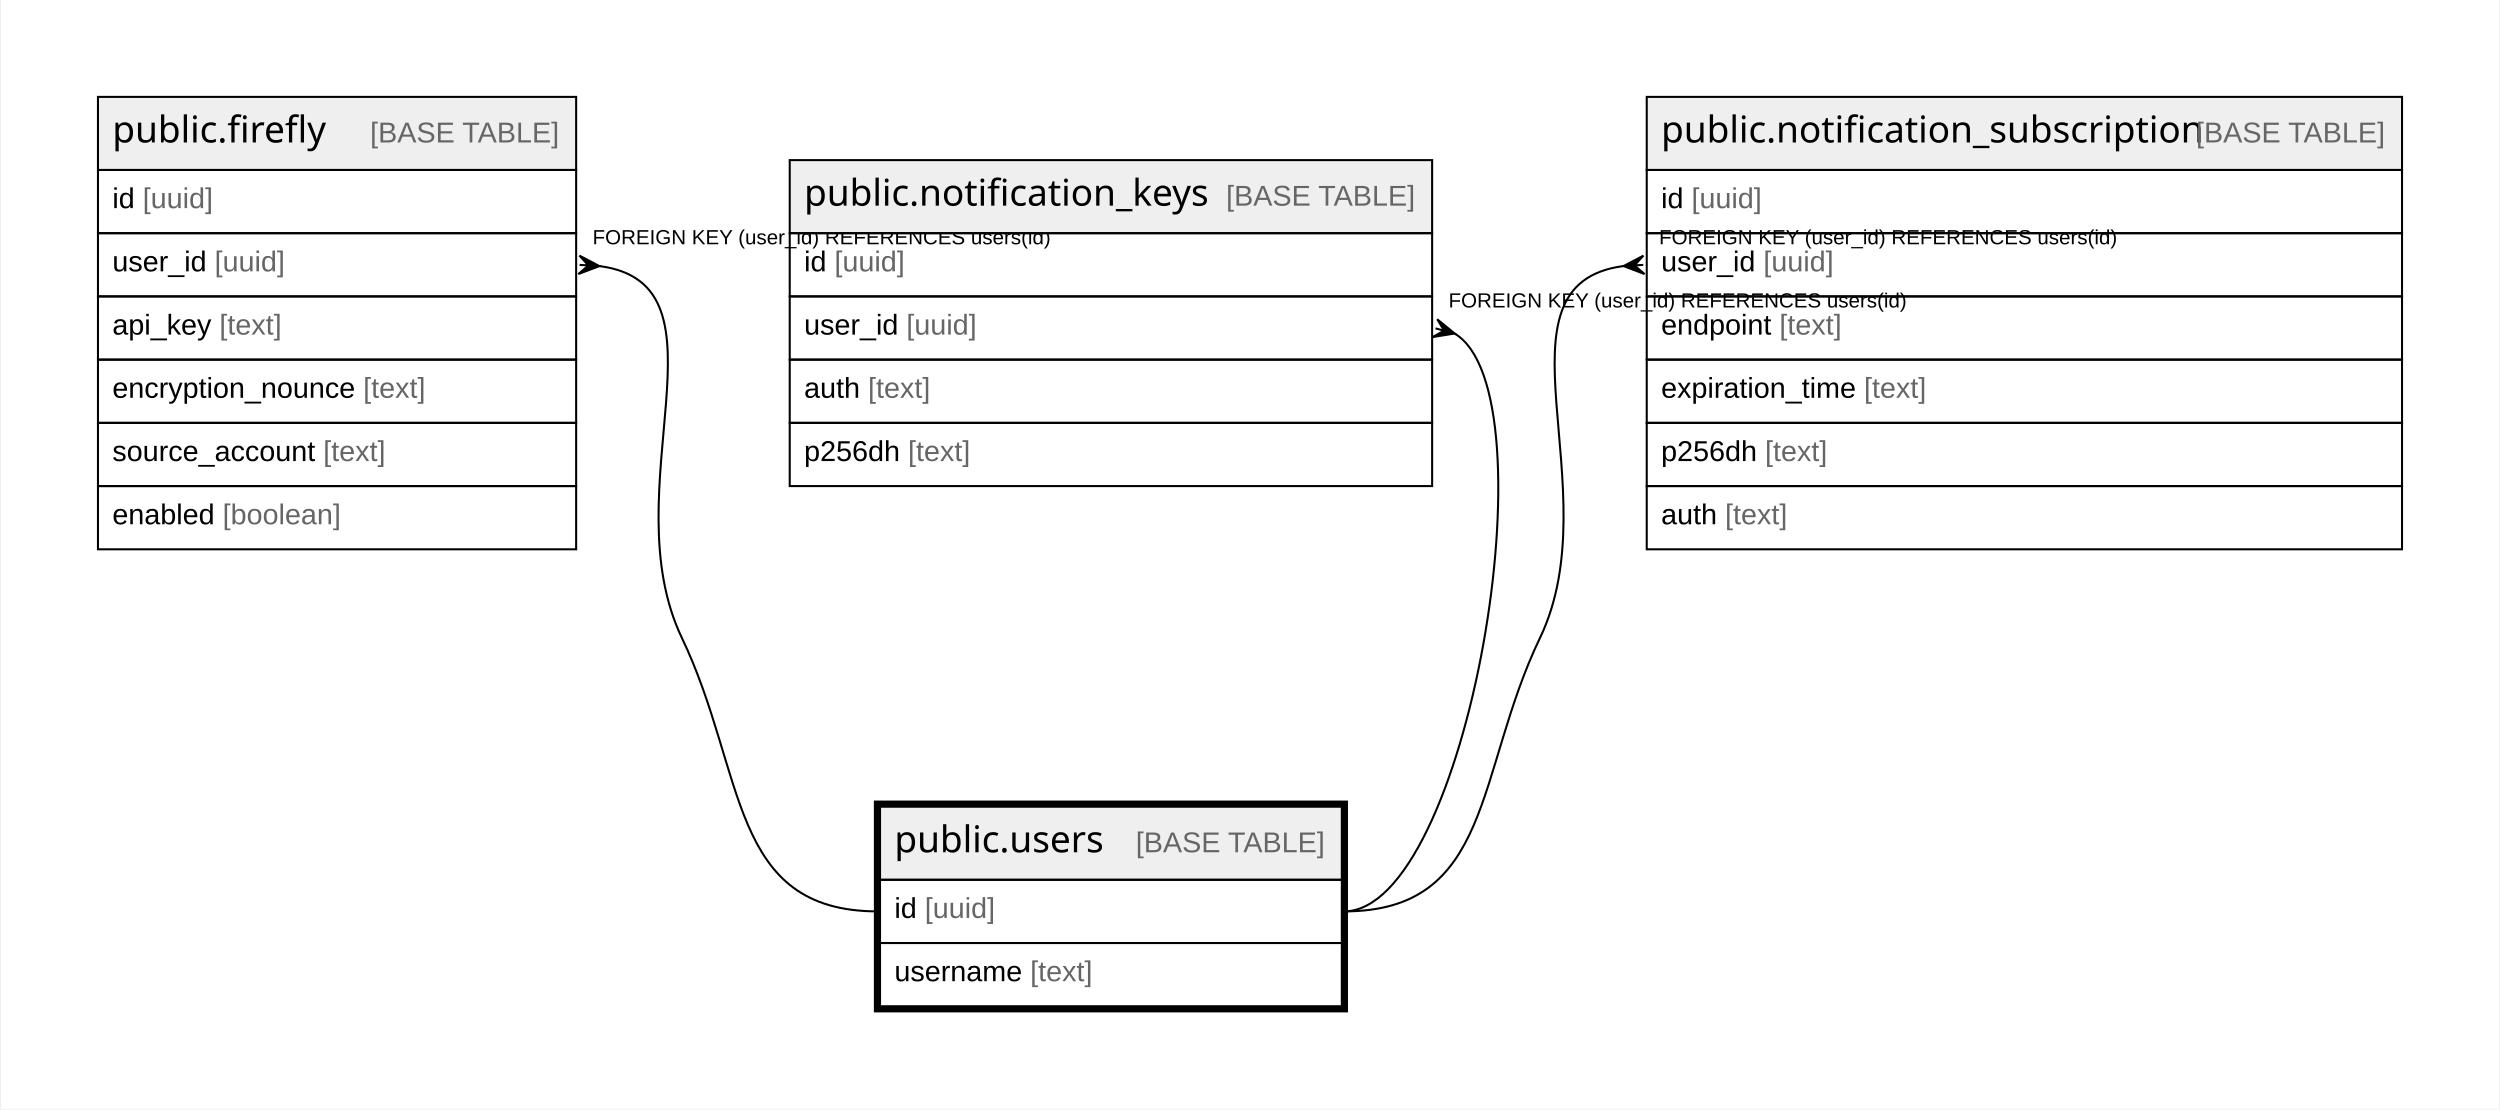
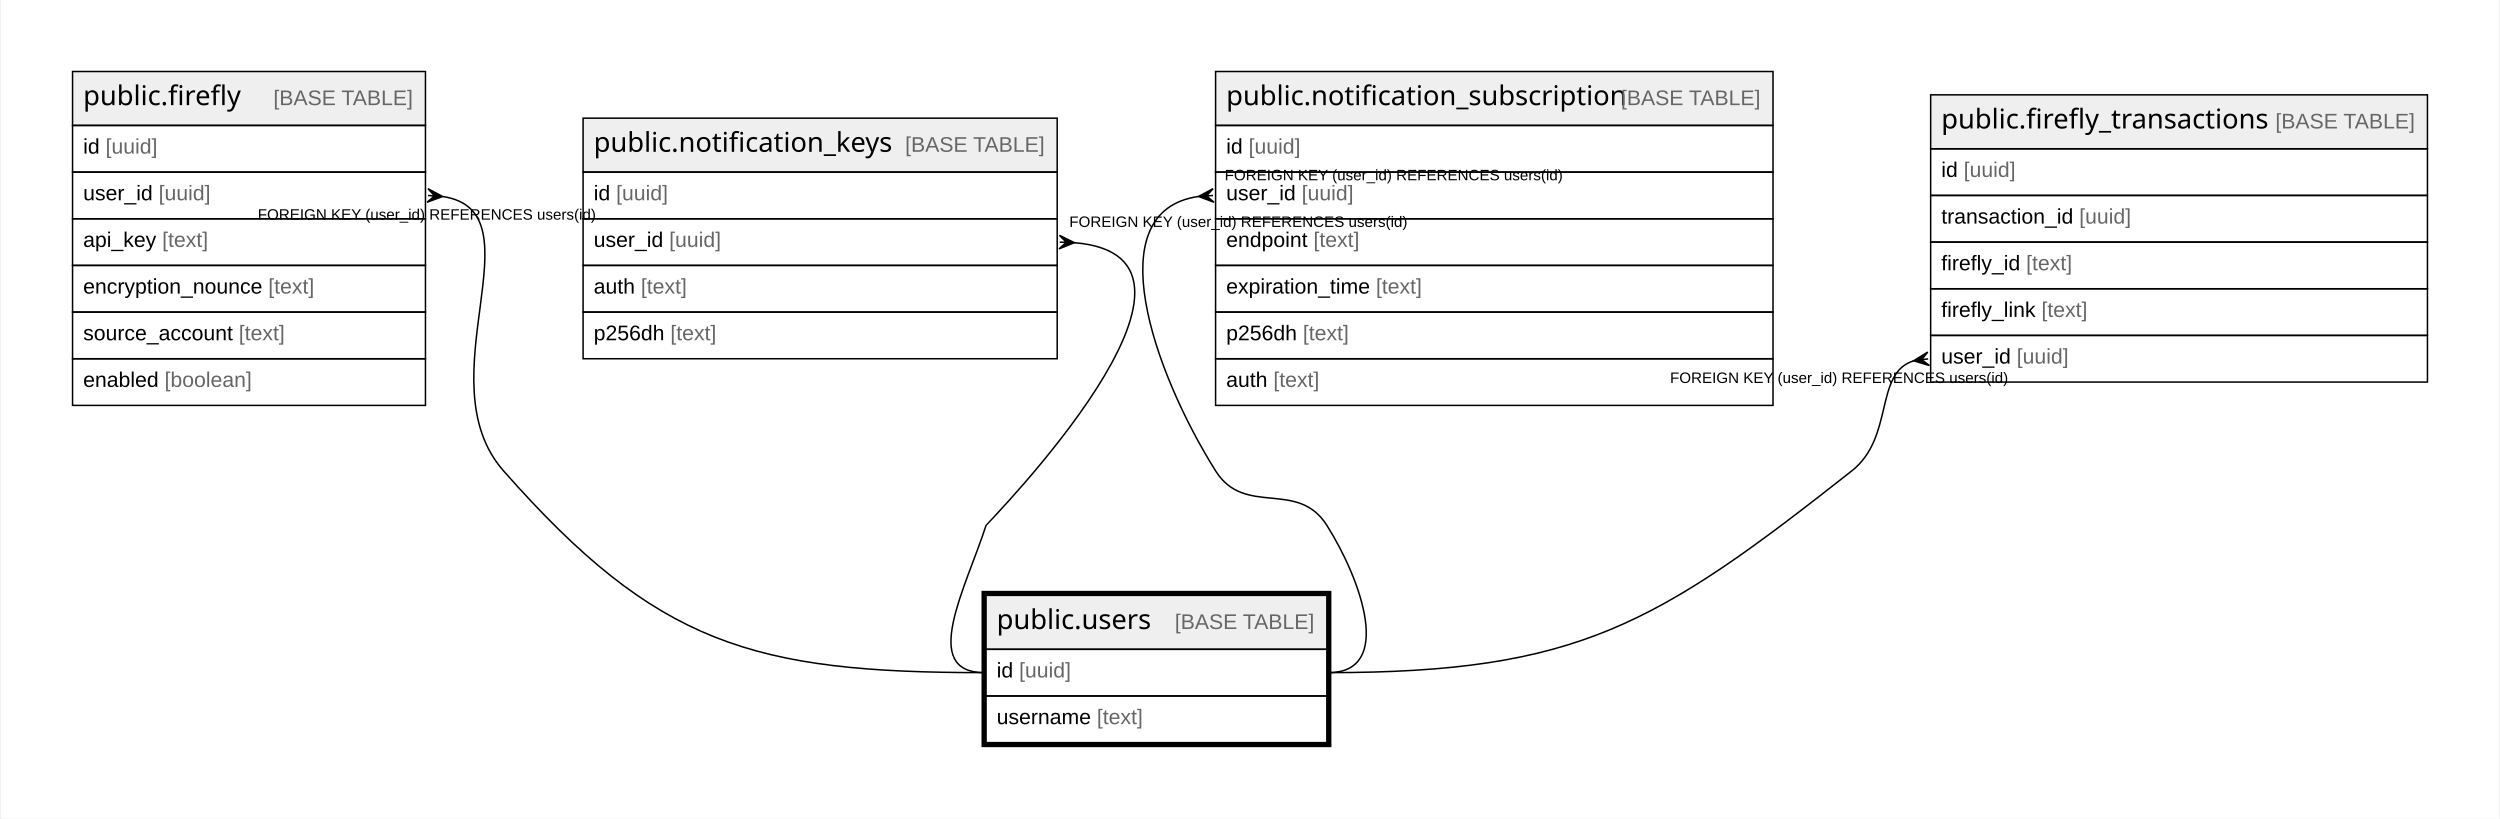
- <svg xmlns="http://www.w3.org/2000/svg" width="1217pt" height="540pt" viewBox="0.00 0.00 1216.85 540.40">
+ <svg xmlns="http://www.w3.org/2000/svg" width="1649pt" height="540pt" viewBox="0.00 0.00 1648.84 540.40">
  <g id="graph0" class="graph" transform="scale(1 1) rotate(0) translate(4 536.4)">
-     <polygon fill="white" stroke="none" points="-4,4 -4,-536.4 1212.85,-536.4 1212.85,4 -4,4" />
+     <polygon fill="white" stroke="none" points="-4,4 -4,-536.4 1644.84,-536.4 1644.84,4 -4,4" />
    <g id="node1" class="node">
-       <polygon fill="#efefef" stroke="none" points="424.19,-107.8 424.19,-143.4 649.16,-143.4 649.16,-107.8 424.19,-107.8" />
-       <polygon fill="none" stroke="black" points="424.19,-107.8 424.19,-143.4 649.16,-143.4 649.16,-107.8 424.19,-107.8" />
-       <text text-anchor="start" x="431.19" y="-121.2" font-family="Arial Bold" font-size="18.00">public.users</text>
-       <text text-anchor="start" x="517.67" y="-121.2" font-family="Arial" font-size="14.00">    </text>
-       <text text-anchor="start" x="548.79" y="-121.2" font-family="Arial" font-size="14.00" fill="#666666">[BASE TABLE]</text>
-       <polygon fill="none" stroke="black" points="424.19,-77 424.19,-107.8 649.16,-107.8 649.16,-77 424.19,-77" />
-       <text text-anchor="start" x="431.19" y="-89.2" font-family="Arial" font-size="14.00">id </text>
-       <text text-anchor="start" x="445.98" y="-89.2" font-family="Arial" font-size="14.00" fill="#666666">[uuid]</text>
-       <polygon fill="none" stroke="black" points="424.19,-46.2 424.19,-77 649.16,-77 649.16,-46.2 424.19,-46.2" />
-       <text text-anchor="start" x="431.19" y="-58.4" font-family="Arial" font-size="14.00">username </text>
-       <text text-anchor="start" x="497.33" y="-58.4" font-family="Arial" font-size="14.00" fill="#666666">[text]</text>
-       <polygon fill="none" stroke="black" stroke-width="3" points="422.69,-44.7 422.69,-144.9 650.66,-144.9 650.66,-44.7 422.69,-44.7" />
+       <polygon fill="#efefef" stroke="none" points="646.19,-107.8 646.19,-143.4 871.16,-143.4 871.16,-107.8 646.19,-107.8" />
+       <polygon fill="none" stroke="black" points="646.19,-107.8 646.19,-143.4 871.16,-143.4 871.16,-107.8 646.19,-107.8" />
+       <text text-anchor="start" x="653.19" y="-121.2" font-family="Arial Bold" font-size="18.00">public.users</text>
+       <text text-anchor="start" x="739.67" y="-121.2" font-family="Arial" font-size="14.00">    </text>
+       <text text-anchor="start" x="770.79" y="-121.2" font-family="Arial" font-size="14.00" fill="#666666">[BASE TABLE]</text>
+       <polygon fill="none" stroke="black" points="646.19,-77 646.19,-107.8 871.16,-107.8 871.16,-77 646.19,-77" />
+       <text text-anchor="start" x="653.19" y="-89.2" font-family="Arial" font-size="14.00">id </text>
+       <text text-anchor="start" x="667.98" y="-89.2" font-family="Arial" font-size="14.00" fill="#666666">[uuid]</text>
+       <polygon fill="none" stroke="black" points="646.19,-46.2 646.19,-77 871.16,-77 871.16,-46.2 646.19,-46.2" />
+       <text text-anchor="start" x="653.19" y="-58.4" font-family="Arial" font-size="14.00">username </text>
+       <text text-anchor="start" x="719.33" y="-58.4" font-family="Arial" font-size="14.00" fill="#666666">[text]</text>
+       <polygon fill="none" stroke="black" stroke-width="3" points="644.69,-44.7 644.69,-144.9 872.66,-144.9 872.66,-44.7 644.69,-44.7" />
    </g>
    <g id="node2" class="node">
      <polygon fill="#efefef" stroke="none" points="43.2,-453.6 43.2,-489.2 276.15,-489.2 276.15,-453.6 43.2,-453.6" />
      <polygon fill="none" stroke="black" points="43.2,-453.6 43.2,-489.2 276.15,-489.2 276.15,-453.6 43.2,-453.6" />
      <text text-anchor="start" x="50.2" y="-467" font-family="Arial Bold" font-size="18.00">public.firefly</text>
      <text text-anchor="start" x="144.66" y="-467" font-family="Arial" font-size="14.00">    </text>
      <text text-anchor="start" x="175.78" y="-467" font-family="Arial" font-size="14.00" fill="#666666">[BASE TABLE]</text>
      <polygon fill="none" stroke="black" points="43.2,-422.8 43.2,-453.6 276.15,-453.6 276.15,-422.8 43.2,-422.8" />
      <text text-anchor="start" x="50.2" y="-435" font-family="Arial" font-size="14.00">id </text>
      <text text-anchor="start" x="64.99" y="-435" font-family="Arial" font-size="14.00" fill="#666666">[uuid]</text>
      <polygon fill="none" stroke="black" points="43.2,-392 43.2,-422.8 276.15,-422.8 276.15,-392 43.2,-392" />
      <text text-anchor="start" x="50.2" y="-404.2" font-family="Arial" font-size="14.00">user_id </text>
      <text text-anchor="start" x="100.01" y="-404.2" font-family="Arial" font-size="14.00" fill="#666666">[uuid]</text>
      <polygon fill="none" stroke="black" points="43.2,-361.2 43.2,-392 276.15,-392 276.15,-361.2 43.2,-361.2" />
      <text text-anchor="start" x="50.2" y="-373.4" font-family="Arial" font-size="14.00">api_key </text>
      <text text-anchor="start" x="102.34" y="-373.4" font-family="Arial" font-size="14.00" fill="#666666">[text]</text>
      <polygon fill="none" stroke="black" points="43.2,-330.4 43.2,-361.2 276.15,-361.2 276.15,-330.4 43.2,-330.4" />
      <text text-anchor="start" x="50.2" y="-342.6" font-family="Arial" font-size="14.00">encryption_nounce </text>
      <text text-anchor="start" x="172.4" y="-342.6" font-family="Arial" font-size="14.00" fill="#666666">[text]</text>
      <polygon fill="none" stroke="black" points="43.2,-299.6 43.2,-330.4 276.15,-330.4 276.15,-299.6 43.2,-299.6" />
      <text text-anchor="start" x="50.2" y="-311.8" font-family="Arial" font-size="14.00">source_account </text>
      <text text-anchor="start" x="152.93" y="-311.8" font-family="Arial" font-size="14.00" fill="#666666">[text]</text>
      <polygon fill="none" stroke="black" points="43.2,-268.8 43.2,-299.6 276.15,-299.6 276.15,-268.8 43.2,-268.8" />
      <text text-anchor="start" x="50.2" y="-281" font-family="Arial" font-size="14.00">enabled </text>
      <text text-anchor="start" x="103.92" y="-281" font-family="Arial" font-size="14.00" fill="#666666">[boolean]</text>
    </g>
    <g id="edge1" class="edge">
-       <path fill="none" stroke="black" d="M287.55,-406.77C354.98,-397.92 293.09,-297.84 327.68,-225.6 359.14,-159.9 350.34,-92.4 423.19,-92.4" />
-       <polygon fill="black" stroke="black" points="287.47,-406.77 277.22,-402.89 282.14,-407.1 277.82,-407.36 277.82,-407.36 277.82,-407.36 282.14,-407.1 277.76,-411.87 287.47,-406.77" />
-       <text text-anchor="start" x="284.15" y="-417.4" font-family="Arial" font-size="10.00">FOREIGN KEY (user_id) REFERENCES users(id)</text>
+       <path fill="none" stroke="black" d="M287.44,-406.7C353.33,-396.83 274.72,-285.69 327.68,-225.6 428.85,-110.78 492.16,-92.4 645.19,-92.4" />
+       <polygon fill="black" stroke="black" points="287.46,-406.69 277.18,-402.89 282.14,-407.06 277.82,-407.35 277.82,-407.35 277.82,-407.35 282.14,-407.06 277.8,-411.87 287.46,-406.69" />
+       <text text-anchor="start" x="165.46" y="-391.4" font-family="Arial" font-size="10.00">FOREIGN KEY (user_id) REFERENCES users(id)</text>
    </g>
    <g id="node3" class="node">
      <polygon fill="#efefef" stroke="none" points="380.2,-422.8 380.2,-458.4 693.15,-458.4 693.15,-422.8 380.2,-422.8" />
      <polygon fill="none" stroke="black" points="380.2,-422.8 380.2,-458.4 693.15,-458.4 693.15,-422.8 380.2,-422.8" />
      <text text-anchor="start" x="387.2" y="-436.2" font-family="Arial Bold" font-size="18.00">public.notification_keys</text>
      <text text-anchor="start" x="561.66" y="-436.2" font-family="Arial" font-size="14.00">    </text>
      <text text-anchor="start" x="592.78" y="-436.2" font-family="Arial" font-size="14.00" fill="#666666">[BASE TABLE]</text>
      <polygon fill="none" stroke="black" points="380.2,-392 380.2,-422.8 693.15,-422.8 693.15,-392 380.2,-392" />
      <text text-anchor="start" x="387.2" y="-404.2" font-family="Arial" font-size="14.00">id </text>
      <text text-anchor="start" x="401.99" y="-404.2" font-family="Arial" font-size="14.00" fill="#666666">[uuid]</text>
      <polygon fill="none" stroke="black" points="380.2,-361.2 380.2,-392 693.15,-392 693.15,-361.2 380.2,-361.2" />
      <text text-anchor="start" x="387.2" y="-373.4" font-family="Arial" font-size="14.00">user_id </text>
      <text text-anchor="start" x="437.01" y="-373.4" font-family="Arial" font-size="14.00" fill="#666666">[uuid]</text>
      <polygon fill="none" stroke="black" points="380.2,-330.4 380.2,-361.2 693.15,-361.2 693.15,-330.4 380.2,-330.4" />
      <text text-anchor="start" x="387.2" y="-342.6" font-family="Arial" font-size="14.00">auth </text>
      <text text-anchor="start" x="418.34" y="-342.6" font-family="Arial" font-size="14.00" fill="#666666">[text]</text>
      <polygon fill="none" stroke="black" points="380.2,-299.6 380.2,-330.4 693.15,-330.4 693.15,-299.6 380.2,-299.6" />
      <text text-anchor="start" x="387.2" y="-311.8" font-family="Arial" font-size="14.00">p256dh </text>
      <text text-anchor="start" x="437.81" y="-311.8" font-family="Arial" font-size="14.00" fill="#666666">[text]</text>
    </g>
    <g id="edge2" class="edge">
-       <path fill="none" stroke="black" d="M703.99,-373.97C753.01,-345.32 710.45,-92.4 650.16,-92.4" />
-       <polygon fill="black" stroke="black" points="704.14,-373.93 693.31,-372.17 698.98,-375.31 694.8,-376.43 694.8,-376.43 694.8,-376.43 698.98,-375.31 695.64,-380.86 704.14,-373.93" />
+       <path fill="none" stroke="black" d="M704.26,-376.22C820.71,-366.91 646.43,-190.33 646.19,-189.6 632.95,-148.48 601.99,-92.4 645.19,-92.4" />
+       <polygon fill="black" stroke="black" points="704.48,-376.21 694.32,-372.09 699.15,-376.41 694.82,-376.57 694.82,-376.57 694.82,-376.57 699.15,-376.41 694.66,-381.08 704.48,-376.21" />
      <text text-anchor="start" x="701.15" y="-386.6" font-family="Arial" font-size="10.00">FOREIGN KEY (user_id) REFERENCES users(id)</text>
    </g>
    <g id="node4" class="node">
      <polygon fill="#efefef" stroke="none" points="797.7,-453.6 797.7,-489.2 1165.65,-489.2 1165.65,-453.6 797.7,-453.6" />
      <polygon fill="none" stroke="black" points="797.7,-453.6 797.7,-489.2 1165.65,-489.2 1165.65,-453.6 797.7,-453.6" />
      <text text-anchor="start" x="804.7" y="-467" font-family="Arial Bold" font-size="18.00">public.notification_subscription</text>
      <text text-anchor="start" x="1034.16" y="-467" font-family="Arial" font-size="14.00">    </text>
      <text text-anchor="start" x="1065.28" y="-467" font-family="Arial" font-size="14.00" fill="#666666">[BASE TABLE]</text>
      <polygon fill="none" stroke="black" points="797.7,-422.8 797.7,-453.6 1165.65,-453.6 1165.65,-422.8 797.7,-422.8" />
      <text text-anchor="start" x="804.7" y="-435" font-family="Arial" font-size="14.00">id </text>
      <text text-anchor="start" x="819.49" y="-435" font-family="Arial" font-size="14.00" fill="#666666">[uuid]</text>
      <polygon fill="none" stroke="black" points="797.7,-392 797.7,-422.8 1165.65,-422.8 1165.65,-392 797.7,-392" />
      <text text-anchor="start" x="804.7" y="-404.2" font-family="Arial" font-size="14.00">user_id </text>
      <text text-anchor="start" x="854.51" y="-404.2" font-family="Arial" font-size="14.00" fill="#666666">[uuid]</text>
      <polygon fill="none" stroke="black" points="797.7,-361.2 797.7,-392 1165.65,-392 1165.65,-361.2 797.7,-361.2" />
      <text text-anchor="start" x="804.7" y="-373.4" font-family="Arial" font-size="14.00">endpoint </text>
      <text text-anchor="start" x="862.31" y="-373.4" font-family="Arial" font-size="14.00" fill="#666666">[text]</text>
      <polygon fill="none" stroke="black" points="797.7,-330.4 797.7,-361.2 1165.65,-361.2 1165.65,-330.4 797.7,-330.4" />
      <text text-anchor="start" x="804.7" y="-342.6" font-family="Arial" font-size="14.00">expiration_time </text>
      <text text-anchor="start" x="903.53" y="-342.6" font-family="Arial" font-size="14.00" fill="#666666">[text]</text>
      <polygon fill="none" stroke="black" points="797.7,-299.6 797.7,-330.4 1165.65,-330.4 1165.65,-299.6 797.7,-299.6" />
      <text text-anchor="start" x="804.7" y="-311.8" font-family="Arial" font-size="14.00">p256dh </text>
      <text text-anchor="start" x="855.31" y="-311.8" font-family="Arial" font-size="14.00" fill="#666666">[text]</text>
      <polygon fill="none" stroke="black" points="797.7,-268.8 797.7,-299.6 1165.65,-299.6 1165.65,-268.8 797.7,-268.8" />
      <text text-anchor="start" x="804.7" y="-281" font-family="Arial" font-size="14.00">auth </text>
      <text text-anchor="start" x="835.84" y="-281" font-family="Arial" font-size="14.00" fill="#666666">[text]</text>
    </g>
    <g id="edge3" class="edge">
-       <path fill="none" stroke="black" d="M786.29,-406.77C718.79,-397.92 780.39,-297.85 745.68,-225.6 714.13,-159.94 723.01,-92.4 650.16,-92.4" />
-       <polygon fill="black" stroke="black" points="786.38,-406.78 796.09,-411.87 791.71,-407.1 796.03,-407.36 796.03,-407.36 796.03,-407.36 791.71,-407.1 796.64,-402.89 786.38,-406.78" />
+       <path fill="none" stroke="black" d="M786.52,-406.73C719.4,-397.31 756.69,-290.97 797.7,-225.6 817.02,-194.8 851.77,-220.35 871.16,-189.6 894.21,-153.06 915.37,-92.4 872.16,-92.4" />
+       <polygon fill="black" stroke="black" points="786.39,-406.72 796.07,-411.87 791.71,-407.07 796.03,-407.36 796.03,-407.36 796.03,-407.36 791.71,-407.07 796.66,-402.89 786.39,-406.72" />
      <text text-anchor="start" x="803.7" y="-417.4" font-family="Arial" font-size="10.00">FOREIGN KEY (user_id) REFERENCES users(id)</text>
+     </g>
+     <g id="node5" class="node">
+       <polygon fill="#efefef" stroke="none" points="1269.71,-438.2 1269.71,-473.8 1597.64,-473.8 1597.64,-438.2 1269.71,-438.2" />
+       <polygon fill="none" stroke="black" points="1269.71,-438.2 1269.71,-473.8 1597.64,-473.8 1597.64,-438.2 1269.71,-438.2" />
+       <text text-anchor="start" x="1276.71" y="-451.6" font-family="Arial Bold" font-size="18.00">public.firefly_transactions</text>
+       <text text-anchor="start" x="1466.15" y="-451.6" font-family="Arial" font-size="14.00">    </text>
+       <text text-anchor="start" x="1497.27" y="-451.6" font-family="Arial" font-size="14.00" fill="#666666">[BASE TABLE]</text>
+       <polygon fill="none" stroke="black" points="1269.71,-407.4 1269.71,-438.2 1597.64,-438.2 1597.64,-407.4 1269.71,-407.4" />
+       <text text-anchor="start" x="1276.71" y="-419.6" font-family="Arial" font-size="14.00">id </text>
+       <text text-anchor="start" x="1291.5" y="-419.6" font-family="Arial" font-size="14.00" fill="#666666">[uuid]</text>
+       <polygon fill="none" stroke="black" points="1269.71,-376.6 1269.71,-407.4 1597.64,-407.4 1597.64,-376.6 1269.71,-376.6" />
+       <text text-anchor="start" x="1276.71" y="-388.8" font-family="Arial" font-size="14.00">transaction_id </text>
+       <text text-anchor="start" x="1367.77" y="-388.8" font-family="Arial" font-size="14.00" fill="#666666">[uuid]</text>
+       <polygon fill="none" stroke="black" points="1269.71,-345.8 1269.71,-376.6 1597.64,-376.6 1597.64,-345.8 1269.71,-345.8" />
+       <text text-anchor="start" x="1276.71" y="-358" font-family="Arial" font-size="14.00">firefly_id </text>
+       <text text-anchor="start" x="1332.73" y="-358" font-family="Arial" font-size="14.00" fill="#666666">[text]</text>
+       <polygon fill="none" stroke="black" points="1269.71,-315 1269.71,-345.8 1597.64,-345.8 1597.64,-315 1269.71,-315" />
+       <text text-anchor="start" x="1276.71" y="-327.2" font-family="Arial" font-size="14.00">firefly_link </text>
+       <text text-anchor="start" x="1342.84" y="-327.2" font-family="Arial" font-size="14.00" fill="#666666">[text]</text>
+       <polygon fill="none" stroke="black" points="1269.71,-284.2 1269.71,-315 1597.64,-315 1597.64,-284.2 1269.71,-284.2" />
+       <text text-anchor="start" x="1276.71" y="-296.4" font-family="Arial" font-size="14.00">user_id </text>
+       <text text-anchor="start" x="1326.52" y="-296.4" font-family="Arial" font-size="14.00" fill="#666666">[uuid]</text>
+     </g>
+     <g id="edge4" class="edge">
+       <path fill="none" stroke="black" d="M1258.63,-298.26C1232.23,-290.21 1245.99,-247.92 1217.68,-225.6 1088.42,-123.72 1036.74,-92.4 872.16,-92.4" />
+       <polygon fill="black" stroke="black" points="1258.47,-298.24 1267.79,-304.02 1263.76,-298.94 1268.05,-299.51 1268.05,-299.51 1268.05,-299.51 1263.76,-298.94 1268.97,-295.1 1258.47,-298.24" />
+       <text text-anchor="start" x="1097.68" y="-283.6" font-family="Arial" font-size="10.00">FOREIGN KEY (user_id) REFERENCES users(id)</text>
    </g>
  </g>
</svg>
